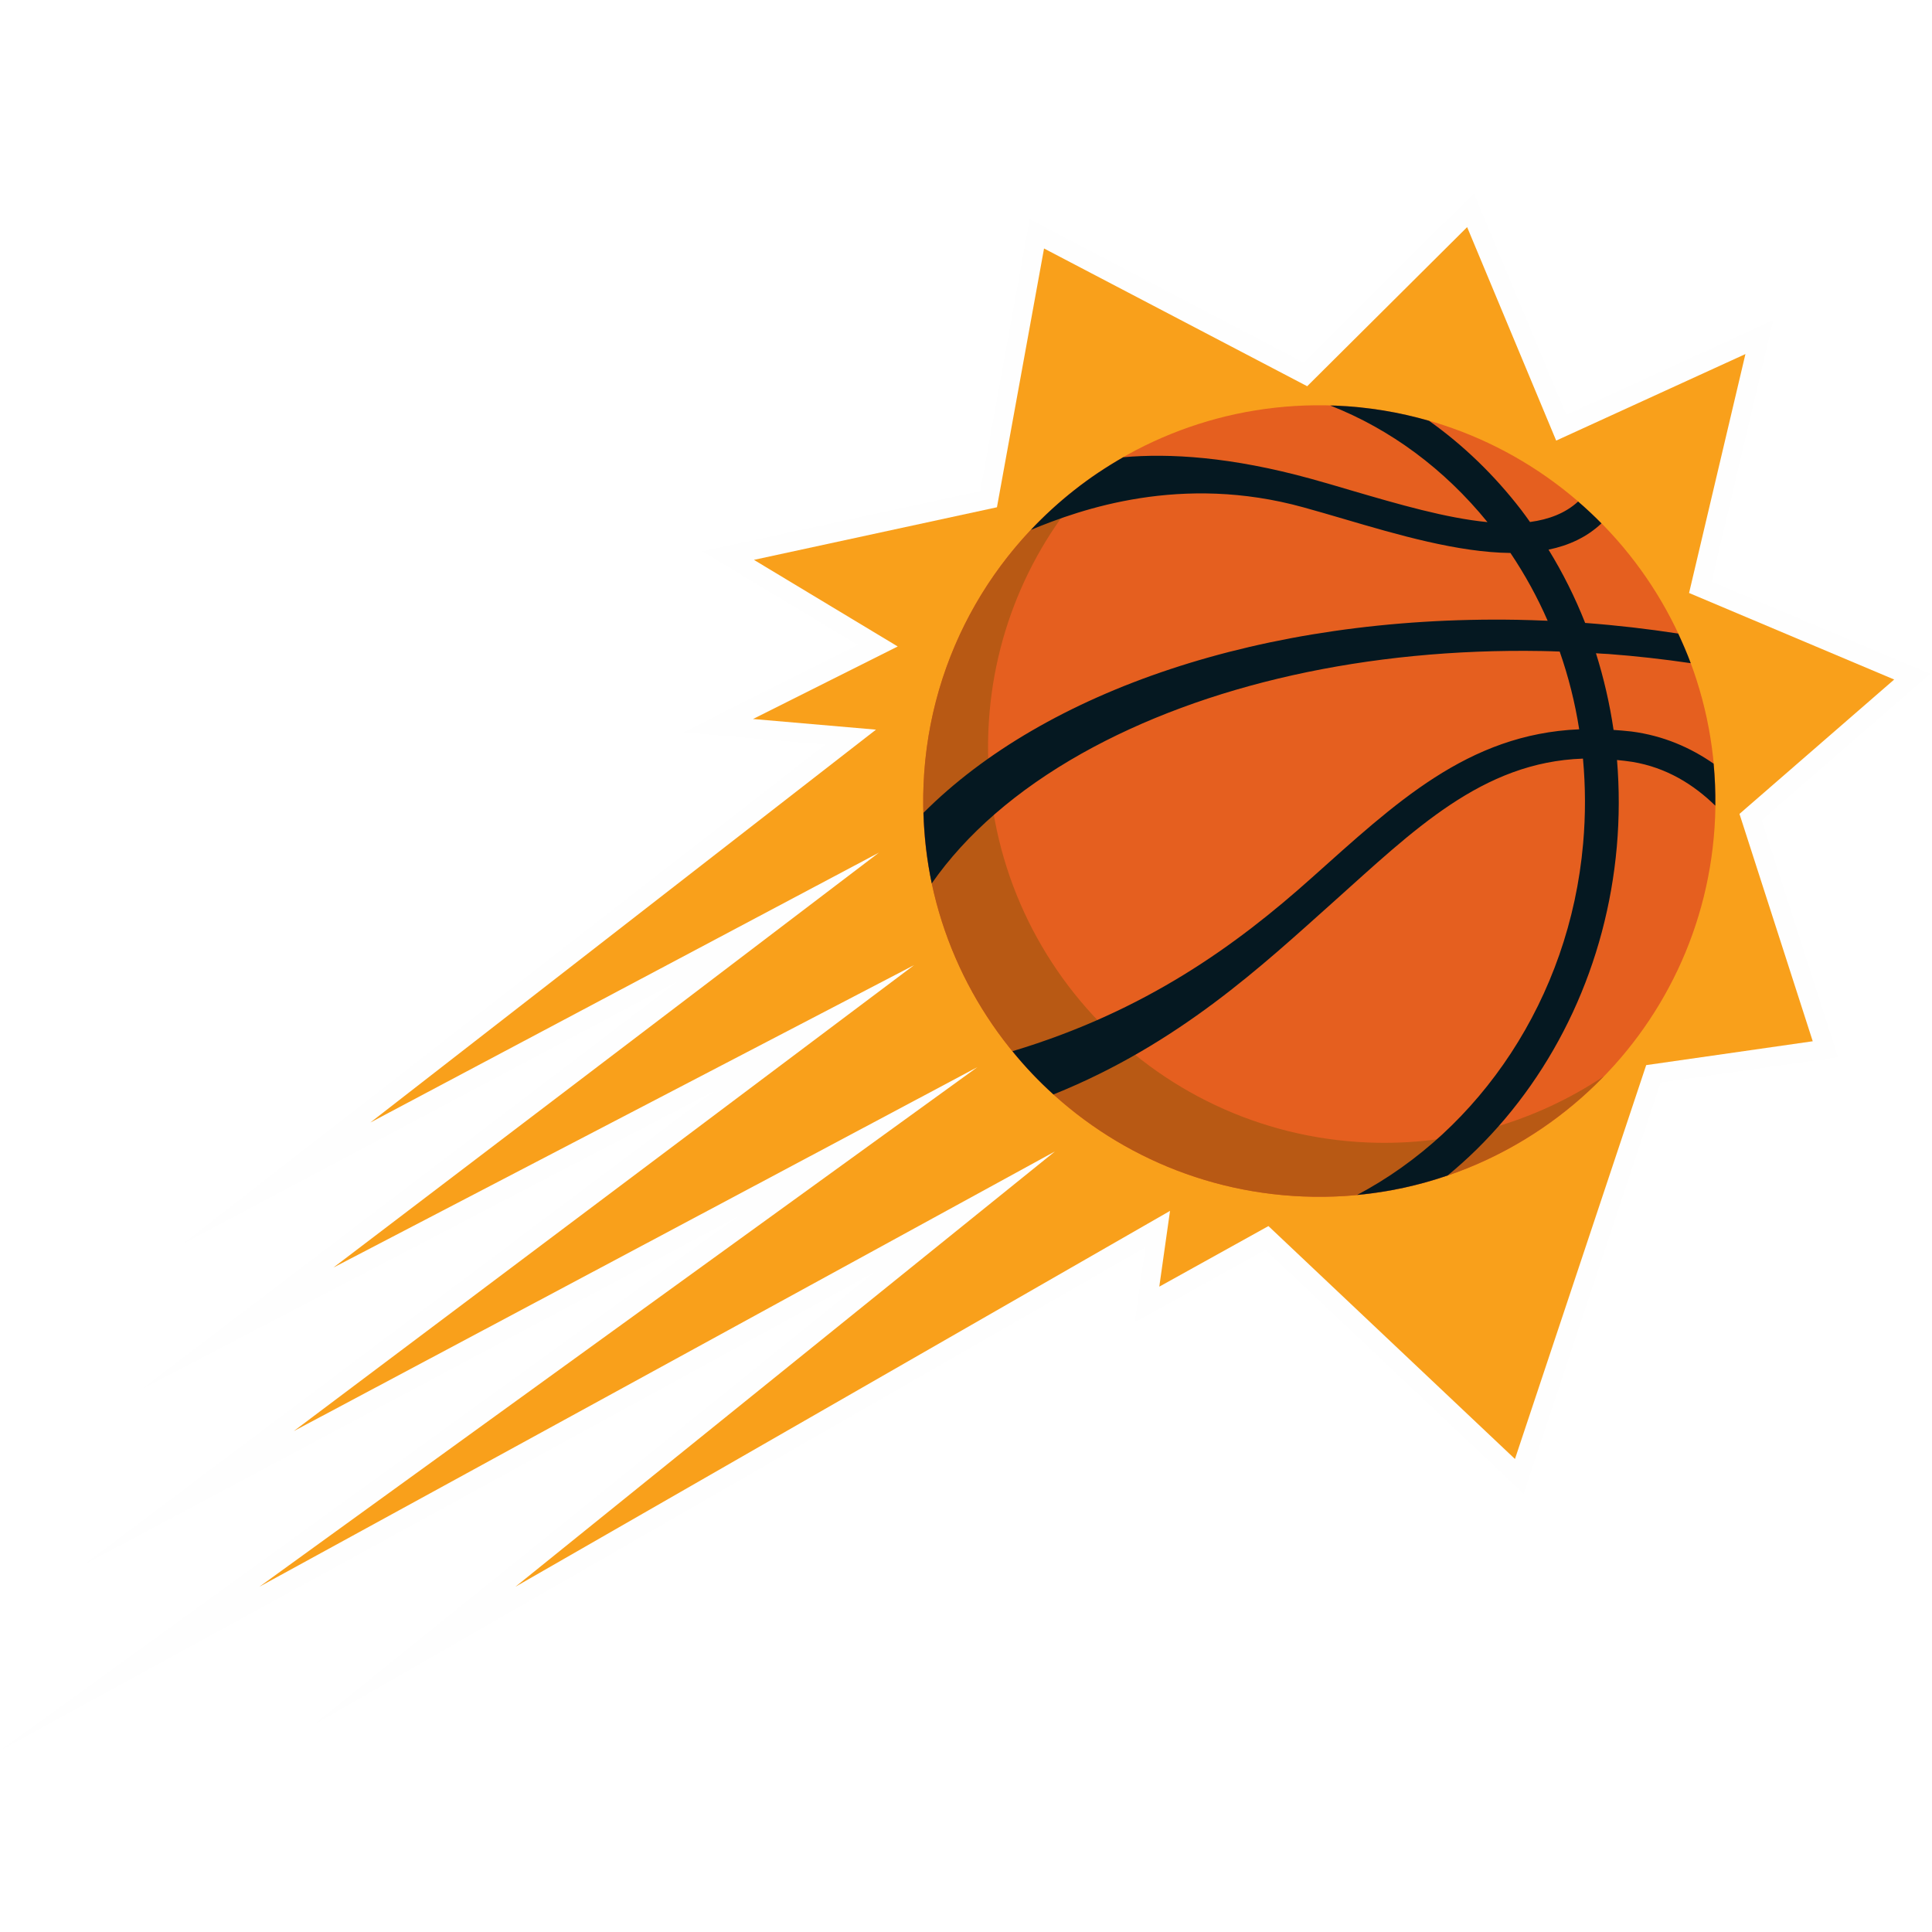
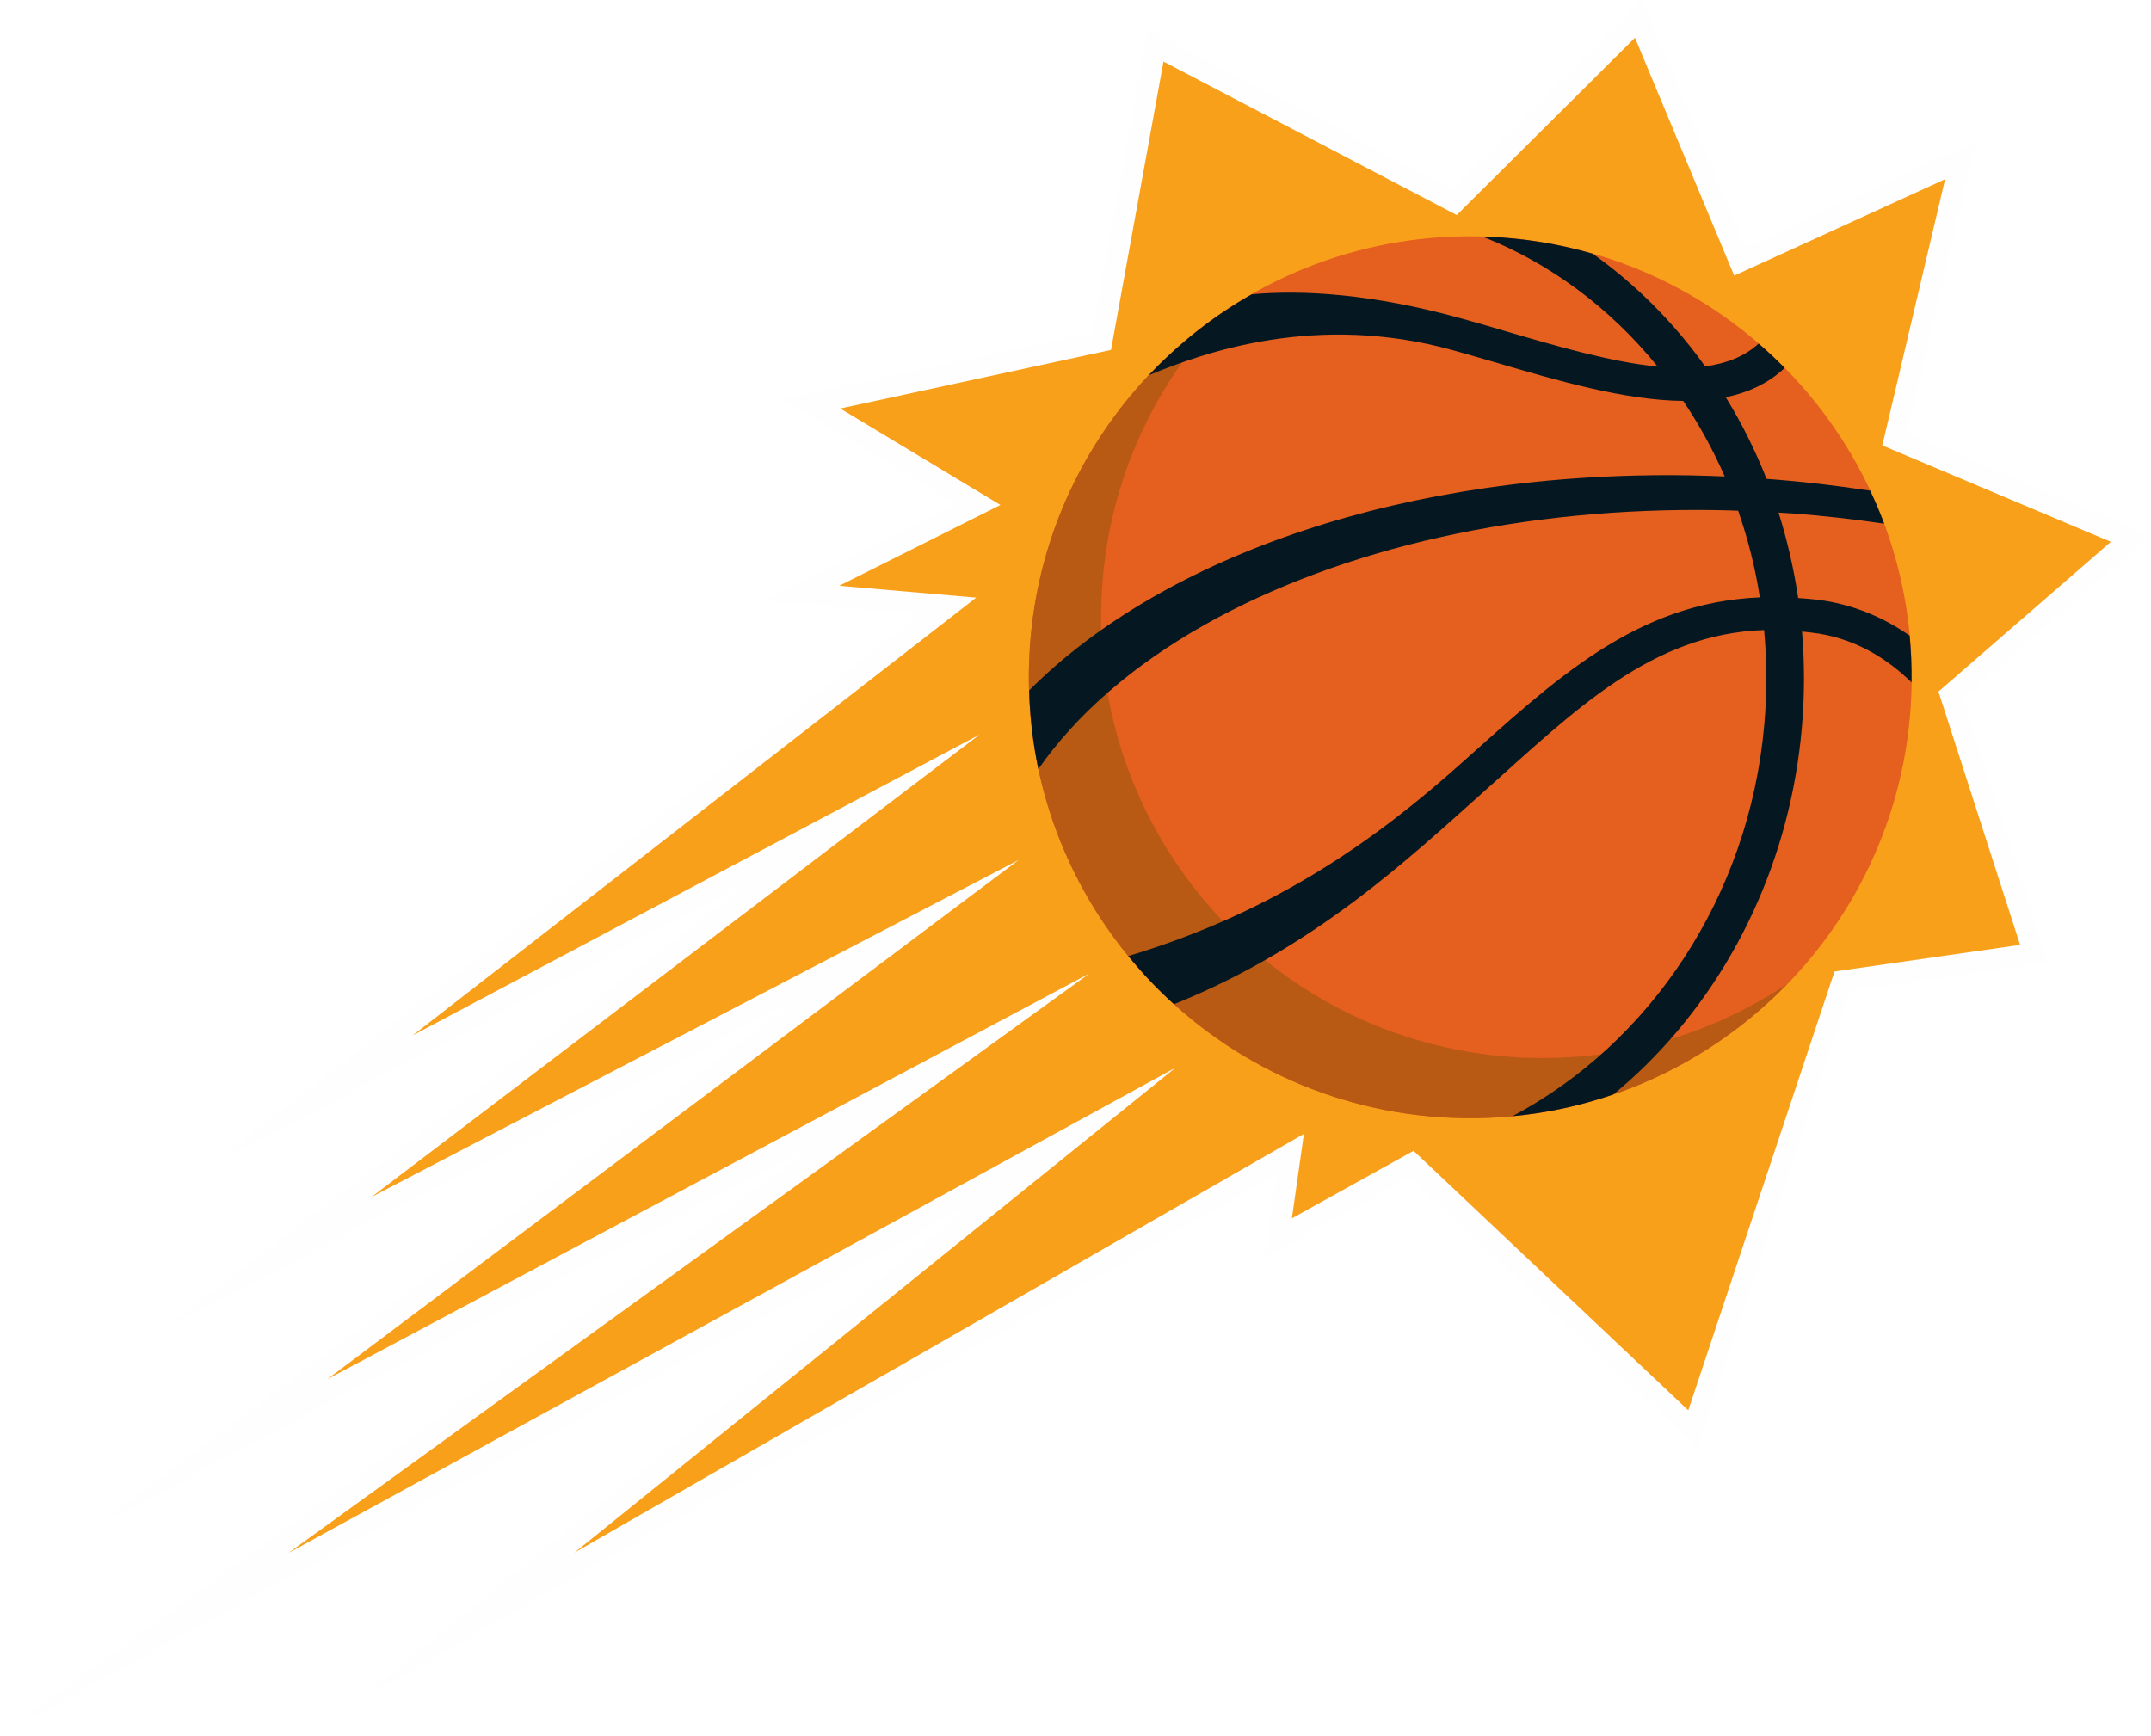
- <svg xmlns="http://www.w3.org/2000/svg" width="500" height="500" viewBox="0 0 500 500">
-   <g fill="none" fill-rule="evenodd">
-     <g fill-rule="nonzero">
-       <path fill="#FEFEFE" d="M381.437 50.003l-44.061 43.83-70.881-37.104-12.806 70.385-71.92 15.568 40.225 24.22-45.13 22.623 36.719 3.174-166.355 129.264 128.387-68.13L36.65 359.526l148.395-77.301L21.657 404.963l169.522-90.254L.001 453.053l226.408-123.865L81.111 446.417l215.321-123.626-2.757 19.42 33.822-18.761 66.836 63.14 35.461-106.441 45.909-6.566-19.768-61.334 43.592-37.882-56.567-23.861 15.962-67.661-53.55 24.5z" />
-       <path fill="#F9A01B" d="M67.142 410.635l205.871-112.638-139.605 112.638 169.392-97.26-2.777 19.61 28.249-15.678 63.799 60.276 33.962-101.93 43.102-6.177-18.959-58.839 40.035-34.778-53.081-22.394 14.584-61.833-48.976 22.394-23.044-55.246-41.394 41.175-68.104-35.647-12.187 66.972-62.89 13.612 37.209 22.414-37.448 18.771 31.825 2.754L95.841 290.512l131.634-69.856L86.281 328.045l150.293-78.279L76.022 370.368l176.933-94.196z" />
-       <path d="M443.867 211.542c-2.327 56.524-50.084 100.453-106.671 98.098-56.567-2.315-100.528-50.037-98.181-106.551 2.327-56.534 50.084-100.443 106.651-98.118 56.577 2.355 100.548 50.047 98.201 106.571" fill="#E55F1F" />
-       <path d="M353.992 295.676c-56.557-2.335-100.528-50.057-98.201-106.571 1.079-26.166 11.887-49.578 28.788-67.012-26.311 17.554-44.181 46.963-45.569 81.003-2.347 56.504 41.624 104.216 98.181 106.551 30.406 1.257 58.245-10.868 77.873-31.106-17.421 11.626-38.527 18.063-61.072 17.135" fill="#B85914" />
-       <path d="M443.921 208.512c.05-3.672-.1-7.285-.44-10.878-5.913-4.112-12.946-7.245-21.266-8.323-1.578-.19-3.097-.289-4.625-.409a128.77 128.77 0 0 0-4.555-19.839c1.049.09 2.128.13 3.196.19 7.212.539 14.314 1.347 21.326 2.375-.969-2.615-2.078-5.159-3.246-7.664-7.871-1.208-15.882-2.136-23.993-2.744h-.08c-2.597-6.586-5.763-12.933-9.479-18.971 5.234-1.078 9.909-3.223 13.695-6.796-1.928-1.956-3.946-3.852-6.043-5.658-3.286 3.024-7.552 4.64-12.446 5.299-.759-1.068-1.498-2.106-2.287-3.134-6.962-9.041-14.993-16.776-23.834-23.052-7.721-2.235-15.793-3.593-24.183-3.932-.46-.02-.919 0-1.388-.03 15.583 6.127 29.497 16.416 40.685 30.178-10.668-1.028-22.965-4.601-35.131-8.163-3.596-1.068-7.122-2.106-10.528-3.044-20.717-5.718-36.639-6.636-48.596-5.588-8.88 5.05-16.921 11.406-23.903 18.801 12.916-5.369 38.947-14.57 70.542-5.828 3.356.928 6.842 1.946 10.388 2.984 13.964 4.112 29.617 8.682 43.172 8.822 3.736 5.559 6.962 11.427 9.629 17.544-2.647-.12-5.304-.19-7.931-.249-65.837-1.128-122.274 18.552-153.599 49.947.18 6.237.889 12.335 2.138 18.272 8.83-12.674 21.916-24.11 38.797-33.611 31.865-17.893 74.148-27.314 119.068-26.526 1.538.02 3.096.08 4.645.14 2.268 6.497 3.966 13.213 5.044 20.119-28.938 1.217-47.697 19.25-69.233 38.441-19.329 17.294-42.922 34.509-77.434 44.868 3.246 4.002 6.782 7.734 10.608 11.187 32.524-13.083 54.13-33.461 72.389-49.768 20.717-18.522 38.517-36.265 64.648-37.144.669 7.215.699 14.57.04 21.995-3.516 40.127-26.77 74.147-58.485 90.923 8.121-.748 15.972-2.475 23.444-5.05 2.537-2.096 5.024-4.311 7.412-6.656 20.797-20.458 33.712-48.331 36.35-78.448.659-7.545.659-15.029.05-22.404 1.298.14 2.597.26 3.936.479 8.91 1.457 15.972 5.938 21.506 11.347" fill="#051821" />
-     </g>
-     <path d="M0 0h500v500H0z" />
+ <svg xmlns="http://www.w3.org/2000/svg" id="Ebene_1" version="1.1" viewBox="0 0 499.53 403.05">
+   <defs>
+     <style>
+       .st0 {
+         fill: none;
+       }
+ 
+       .st1 {
+         fill: #051821;
+       }
+ 
+       .st2 {
+         fill: #f9a01b;
+       }
+ 
+       .st3 {
+         fill: #fefefe;
+       }
+ 
+       .st4 {
+         fill: #e55f1f;
+       }
+ 
+       .st5 {
+         fill: #b85914;
+       }
+     </style>
+   </defs>
+   <g>
+     <path class="st3" d="M381.44,0l-44.06,43.83L266.49,6.73l-12.81,70.39-71.92,15.57,40.23,24.22-45.13,22.62,36.72,3.17L47.23,271.96l128.39-68.13-138.97,105.69,148.4-77.3L21.66,354.96l169.52-90.25L0,403.05l226.41-123.87-145.3,117.23,215.32-123.63-2.76,19.42,33.82-18.76,66.84,63.14,35.46-106.44,45.91-6.57-19.77-61.33,43.59-37.88-56.57-23.86,15.96-67.66-53.55,24.5L381.44,0Z" />
+     <path class="st2" d="M67.14,360.63l205.87-112.64-139.6,112.64,169.39-97.26-2.78,19.61,28.25-15.68,63.8,60.28,33.96-101.93,43.1-6.18-18.96-58.84,40.04-34.78-53.08-22.39,14.58-61.83-48.98,22.39-23.04-55.25-41.39,41.18-68.1-35.65-12.19,66.97-62.89,13.61,37.21,22.41-37.45,18.77,31.82,2.75-130.86,101.68,131.63-69.86-141.19,107.39,150.29-78.28-160.55,120.6,176.93-94.2-185.81,134.46Z" />
+     <path class="st4" d="M443.87,161.54c-2.33,56.52-50.08,100.45-106.67,98.1-56.57-2.32-100.53-50.04-98.18-106.55,2.33-56.53,50.08-100.44,106.65-98.12,56.58,2.36,100.55,50.05,98.2,106.57" />
+     <path class="st5" d="M353.99,245.67c-56.56-2.34-100.53-50.06-98.2-106.57,1.08-26.17,11.89-49.58,28.79-67.01-26.31,17.55-44.18,46.96-45.57,81-2.35,56.5,41.62,104.22,98.18,106.55,30.41,1.26,58.25-10.87,77.87-31.11-17.42,11.63-38.53,18.06-61.07,17.13" />
+     <path class="st1" d="M443.92,158.51c.05-3.67-.1-7.29-.44-10.88-5.91-4.11-12.95-7.25-21.27-8.32-1.58-.19-3.1-.29-4.62-.41-.99-6.72-2.52-13.36-4.55-19.84,1.05.09,2.13.13,3.2.19,7.21.54,14.31,1.35,21.33,2.38-.97-2.61-2.08-5.16-3.25-7.66-7.87-1.21-15.88-2.14-23.99-2.74h-.08c-2.6-6.59-5.76-12.93-9.48-18.97,5.23-1.08,9.91-3.22,13.69-6.8-1.93-1.96-3.95-3.85-6.04-5.66-3.29,3.02-7.55,4.64-12.45,5.3-.76-1.07-1.5-2.11-2.29-3.13-6.96-9.04-14.99-16.78-23.83-23.05-7.72-2.24-15.79-3.59-24.18-3.93-.46-.02-.92,0-1.39-.03,15.58,6.13,29.5,16.42,40.68,30.18-10.67-1.03-22.96-4.6-35.13-8.16-3.6-1.07-7.12-2.11-10.53-3.04-20.72-5.72-36.64-6.64-48.6-5.59-8.88,5.05-16.92,11.41-23.9,18.8,12.92-5.37,38.95-14.57,70.54-5.83,3.36.93,6.84,1.95,10.39,2.98,13.96,4.11,29.62,8.68,43.17,8.82,3.74,5.56,6.96,11.43,9.63,17.54-2.65-.12-5.3-.19-7.93-.25-65.84-1.13-122.27,18.55-153.6,49.95.18,6.24.89,12.33,2.14,18.27,8.83-12.67,21.92-24.11,38.8-33.61,31.86-17.89,74.15-27.31,119.07-26.53,1.54.02,3.1.08,4.64.14,2.27,6.5,3.97,13.21,5.04,20.12-28.94,1.22-47.7,19.25-69.23,38.44-19.33,17.29-42.92,34.51-77.43,44.87,3.25,4,6.78,7.73,10.61,11.19,32.52-13.08,54.13-33.46,72.39-49.77,20.72-18.52,38.52-36.27,64.65-37.14.67,7.22.7,14.57.04,21.99-3.52,40.13-26.77,74.15-58.48,90.92,8.12-.75,15.97-2.47,23.44-5.05,2.54-2.1,5.02-4.31,7.41-6.66,20.8-20.46,33.71-48.33,36.35-78.45.66-7.54.66-15.03.05-22.4,1.3.14,2.6.26,3.94.48,8.91,1.46,15.97,5.94,21.51,11.35" />
  </g>
+   <path class="st0" d="M0-50h500v500H0V-50Z" />
</svg>
